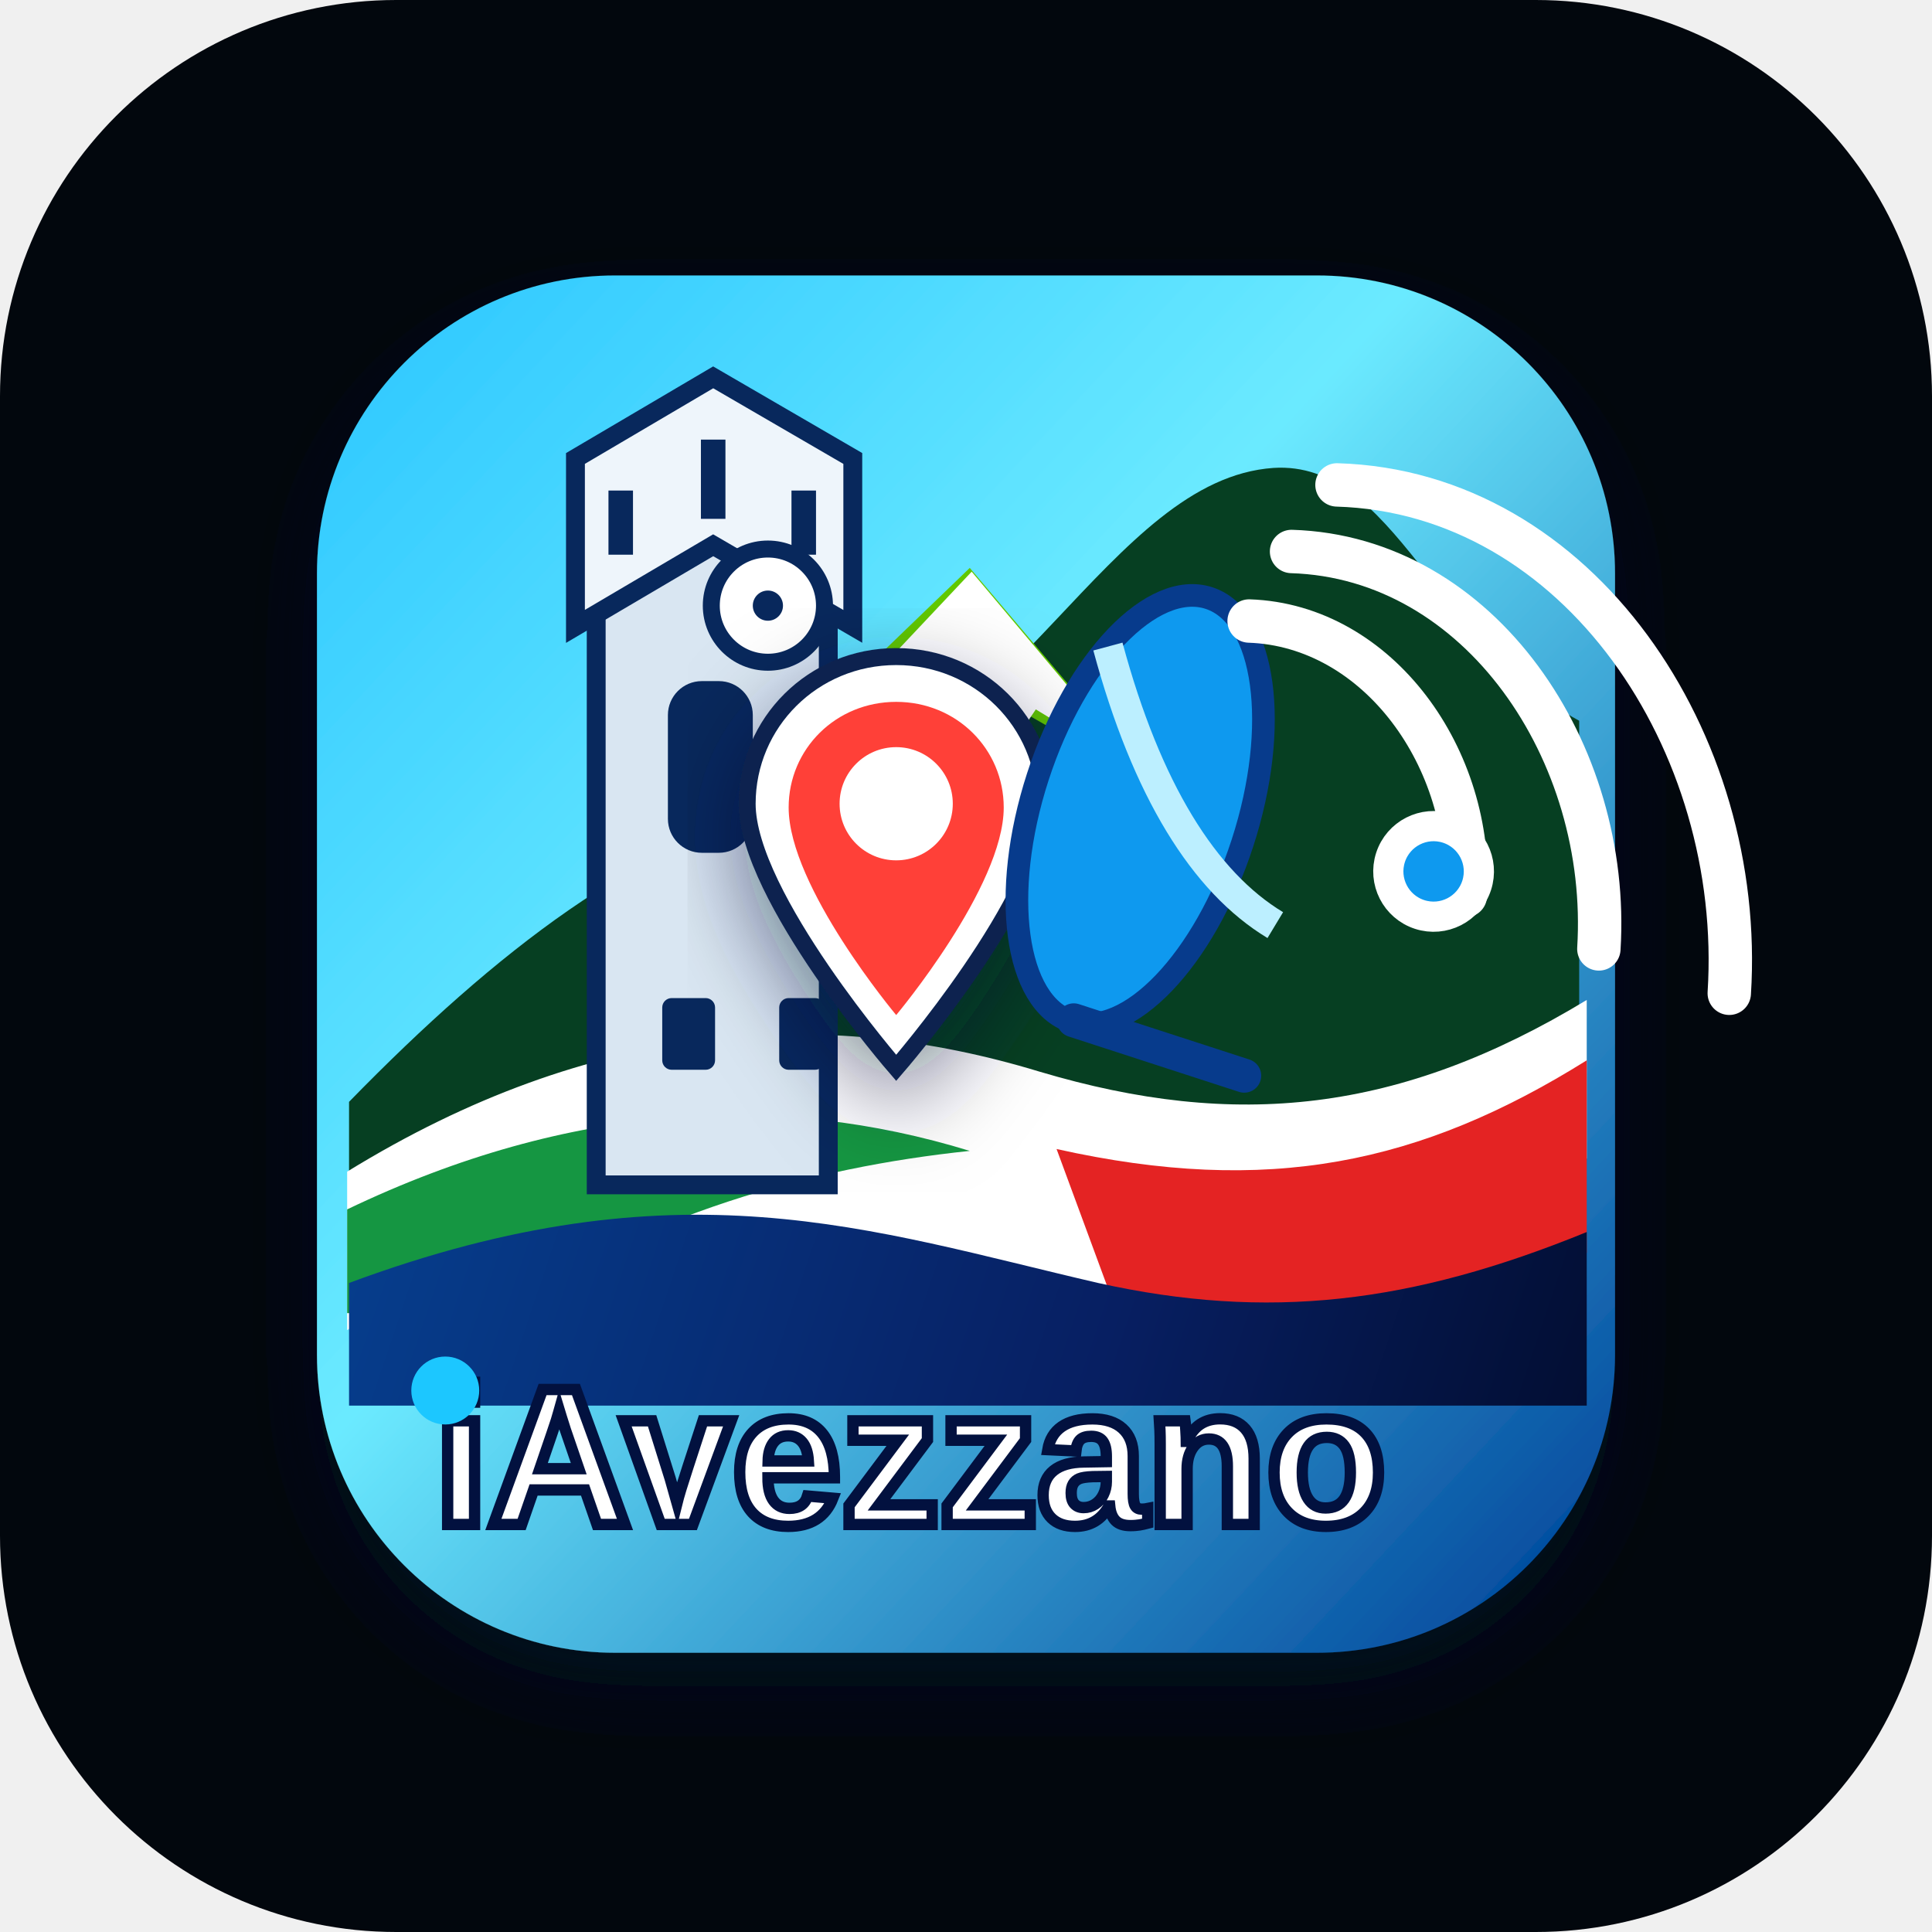
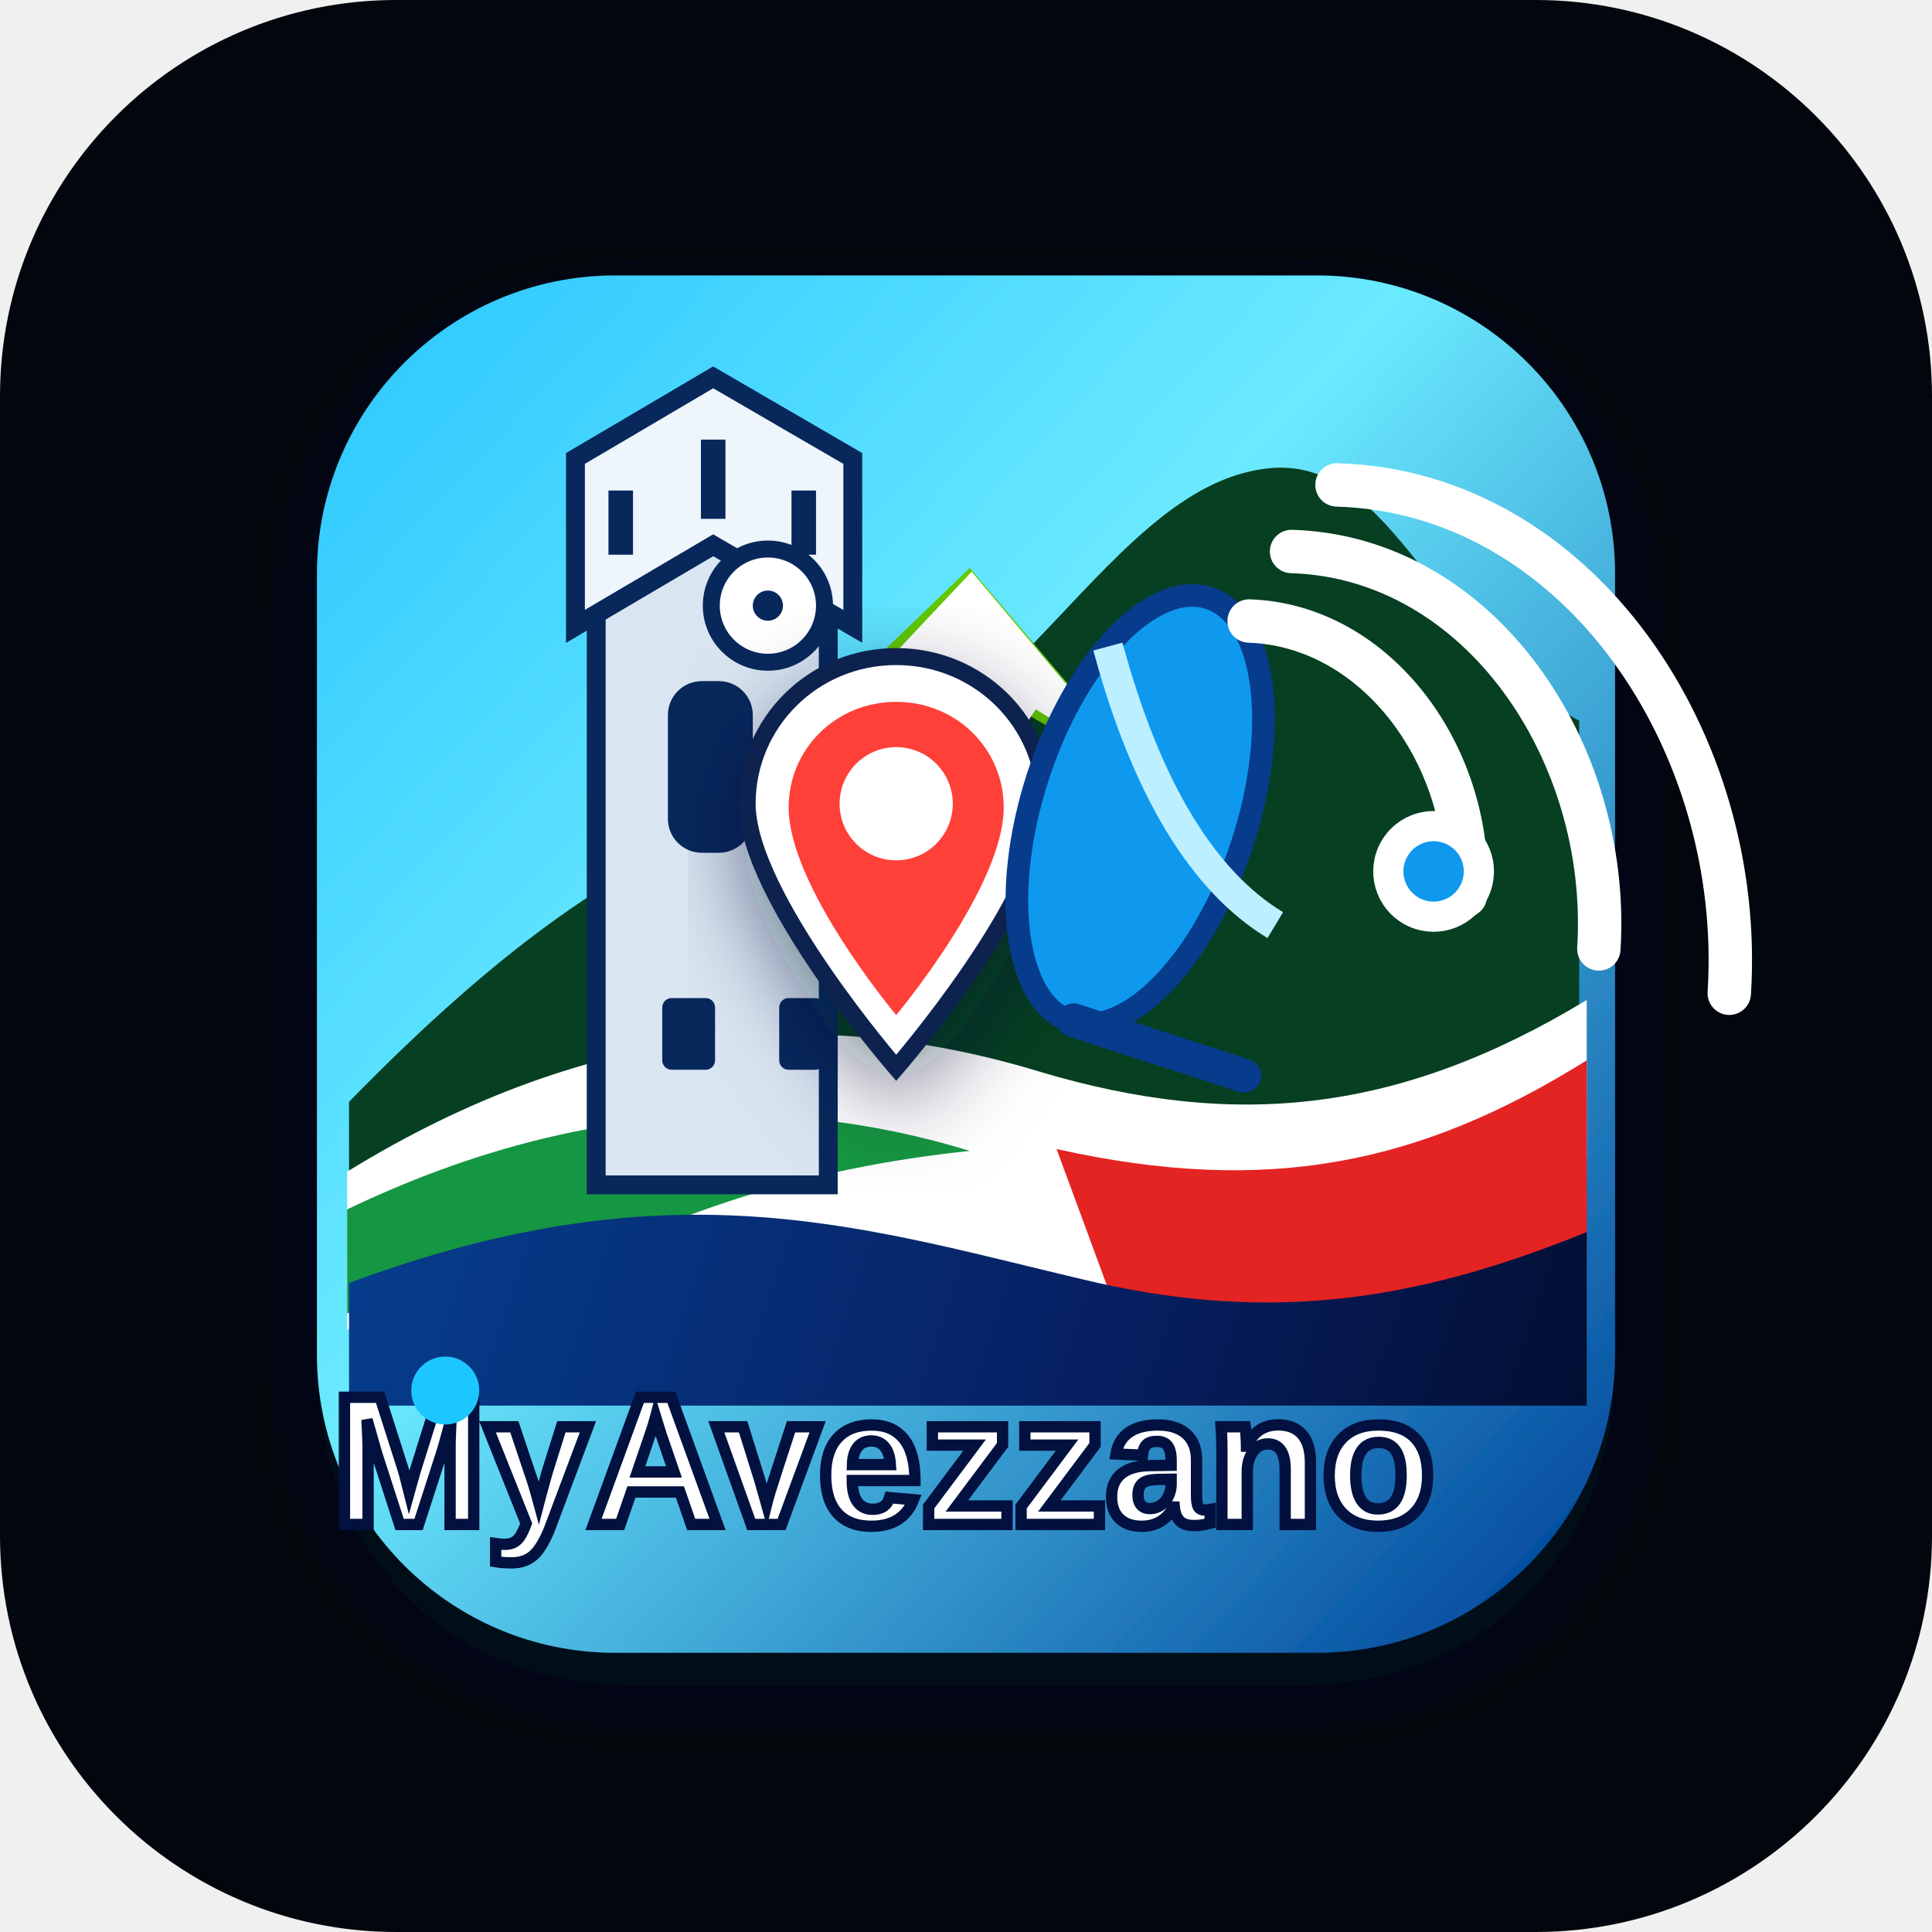
<svg xmlns="http://www.w3.org/2000/svg" viewBox="0 0 1024 1024" role="img" aria-labelledby="title desc">
  <defs>
    <linearGradient id="sky" x1="160" x2="864" y1="130" y2="790" gradientUnits="userSpaceOnUse">
      <stop stop-color="#27c4ff" />
      <stop offset=".46" stop-color="#6beaff" />
      <stop offset="1" stop-color="#034c9f" />
    </linearGradient>
    <linearGradient id="blueBand" x1="190" x2="830" y1="660" y2="875" gradientUnits="userSpaceOnUse">
      <stop stop-color="#063d8c" />
      <stop offset=".58" stop-color="#071f62" />
      <stop offset="1" stop-color="#020c2d" />
    </linearGradient>
    <linearGradient id="pinRed" x1="392" x2="526" y1="362" y2="560" gradientUnits="userSpaceOnUse">
      <stop stop-color="#ff4038" />
      <stop offset="1" stop-color="#a8000c" />
    </linearGradient>
    <filter id="shadow" x="-20%" y="-20%" width="140%" height="150%">
      <feDropShadow dx="0" dy="18" stdDeviation="24" flood-color="#001333" flood-opacity=".5" />
    </filter>
  </defs>
  <rect width="1024" height="1024" rx="210" fill="#02070d" />
  <rect x="168" y="146" width="688" height="730" rx="158" fill="url(#sky)" filter="url(#shadow)" />
  <path d="M185 584c79-81 154-138 234-157 119-28 169-173 256-179 64-4 86 93 162 134v260H185z" fill="#063f22" />
  <path d="M404 407l110-106 99 117-75-43-36 57-21-72-77 47z" fill="#61c800" />
  <path d="M515 303l90 107-56-34-31 46-19-62-82 47z" fill="#fff" />
  <path d="M184 621c130-80 252-88 367-53 104 31 191 22 290-38v84c-132 83-251 90-361 55-116-37-211-21-296 36z" fill="#fff" />
  <path d="M184 641c119-57 229-62 330-31-86 9-172 34-251 86h-79z" fill="#159642" />
  <path d="M560 609c112 25 193 8 281-47v102c-82 30-166 46-250 29z" fill="#e42323" />
  <path d="M185 680c175-65 276-28 397 0 90 20 166 11 259-27v92H185z" fill="url(#blueBand)" />
  <g transform="translate(287 185)">
    <path d="M29 121L91 82l61 39v322H29z" fill="#d9e6f2" stroke="#08285c" stroke-width="10" />
    <path d="M18 58l73-43 74 43v89L91 104l-73 43z" fill="#eef5fb" stroke="#08285c" stroke-width="10" />
    <path d="M42 75v34M91 48v42M139 75v34" stroke="#08285c" stroke-width="13" />
    <rect x="67" y="176" width="45" height="91" rx="18" fill="#08285c" />
    <circle cx="120" cy="136" r="30" fill="#fff" stroke="#08285c" stroke-width="9" />
    <circle cx="120" cy="136" r="8" fill="#08285c" />
    <rect x="64" y="344" width="28" height="38" rx="5" fill="#08285c" />
    <rect x="126" y="344" width="24" height="38" rx="5" fill="#08285c" />
  </g>
  <g transform="translate(384 348)" filter="url(#shadow)">
    <path d="M91 218S12 127 12 78C12 35 47 0 91 0s79 35 79 78c0 49-79 140-79 140z" fill="#fff" stroke="#092450" stroke-width="9" />
    <path d="M91 190S34 122 34 80c0-31 25-56 57-56s57 25 57 56c0 42-57 110-57 110z" fill="url(#pinRed)" />
    <circle cx="91" cy="78" r="30" fill="#fff" />
  </g>
  <g transform="translate(582 239) rotate(18)">
    <ellipse cx="80" cy="174" rx="57" ry="118" fill="#0e99ef" stroke="#073b8c" stroke-width="12" />
    <path d="M37 97c43 66 87 103 130 113" fill="none" stroke="#bcefff" stroke-width="16" />
    <path d="M104 61c66-19 136 33 154 103M114 19c96-28 194 49 220 150M126-22c123-36 248 63 281 192" fill="none" stroke="#fff" stroke-linecap="round" stroke-width="23" />
    <circle cx="238" cy="157" r="24" fill="#0e99ef" stroke="#fff" stroke-width="16" />
    <path d="M81 291h95" stroke="#073b8c" stroke-width="18" stroke-linecap="round" />
  </g>
-   <text x="230" y="808" font-family="Arial, Helvetica, sans-serif" font-size="104" font-weight="900" fill="#ffffff" stroke="#02113f" stroke-width="6">iAvezzano</text>
+   <text x="176" y="808" font-family="Arial, Helvetica, sans-serif" font-size="98" font-weight="900" fill="#ffffff" stroke="#02113f" stroke-width="6">MyAvezzano</text>
  <circle cx="236" cy="737" r="18" fill="#1cc7ff" />
</svg>
